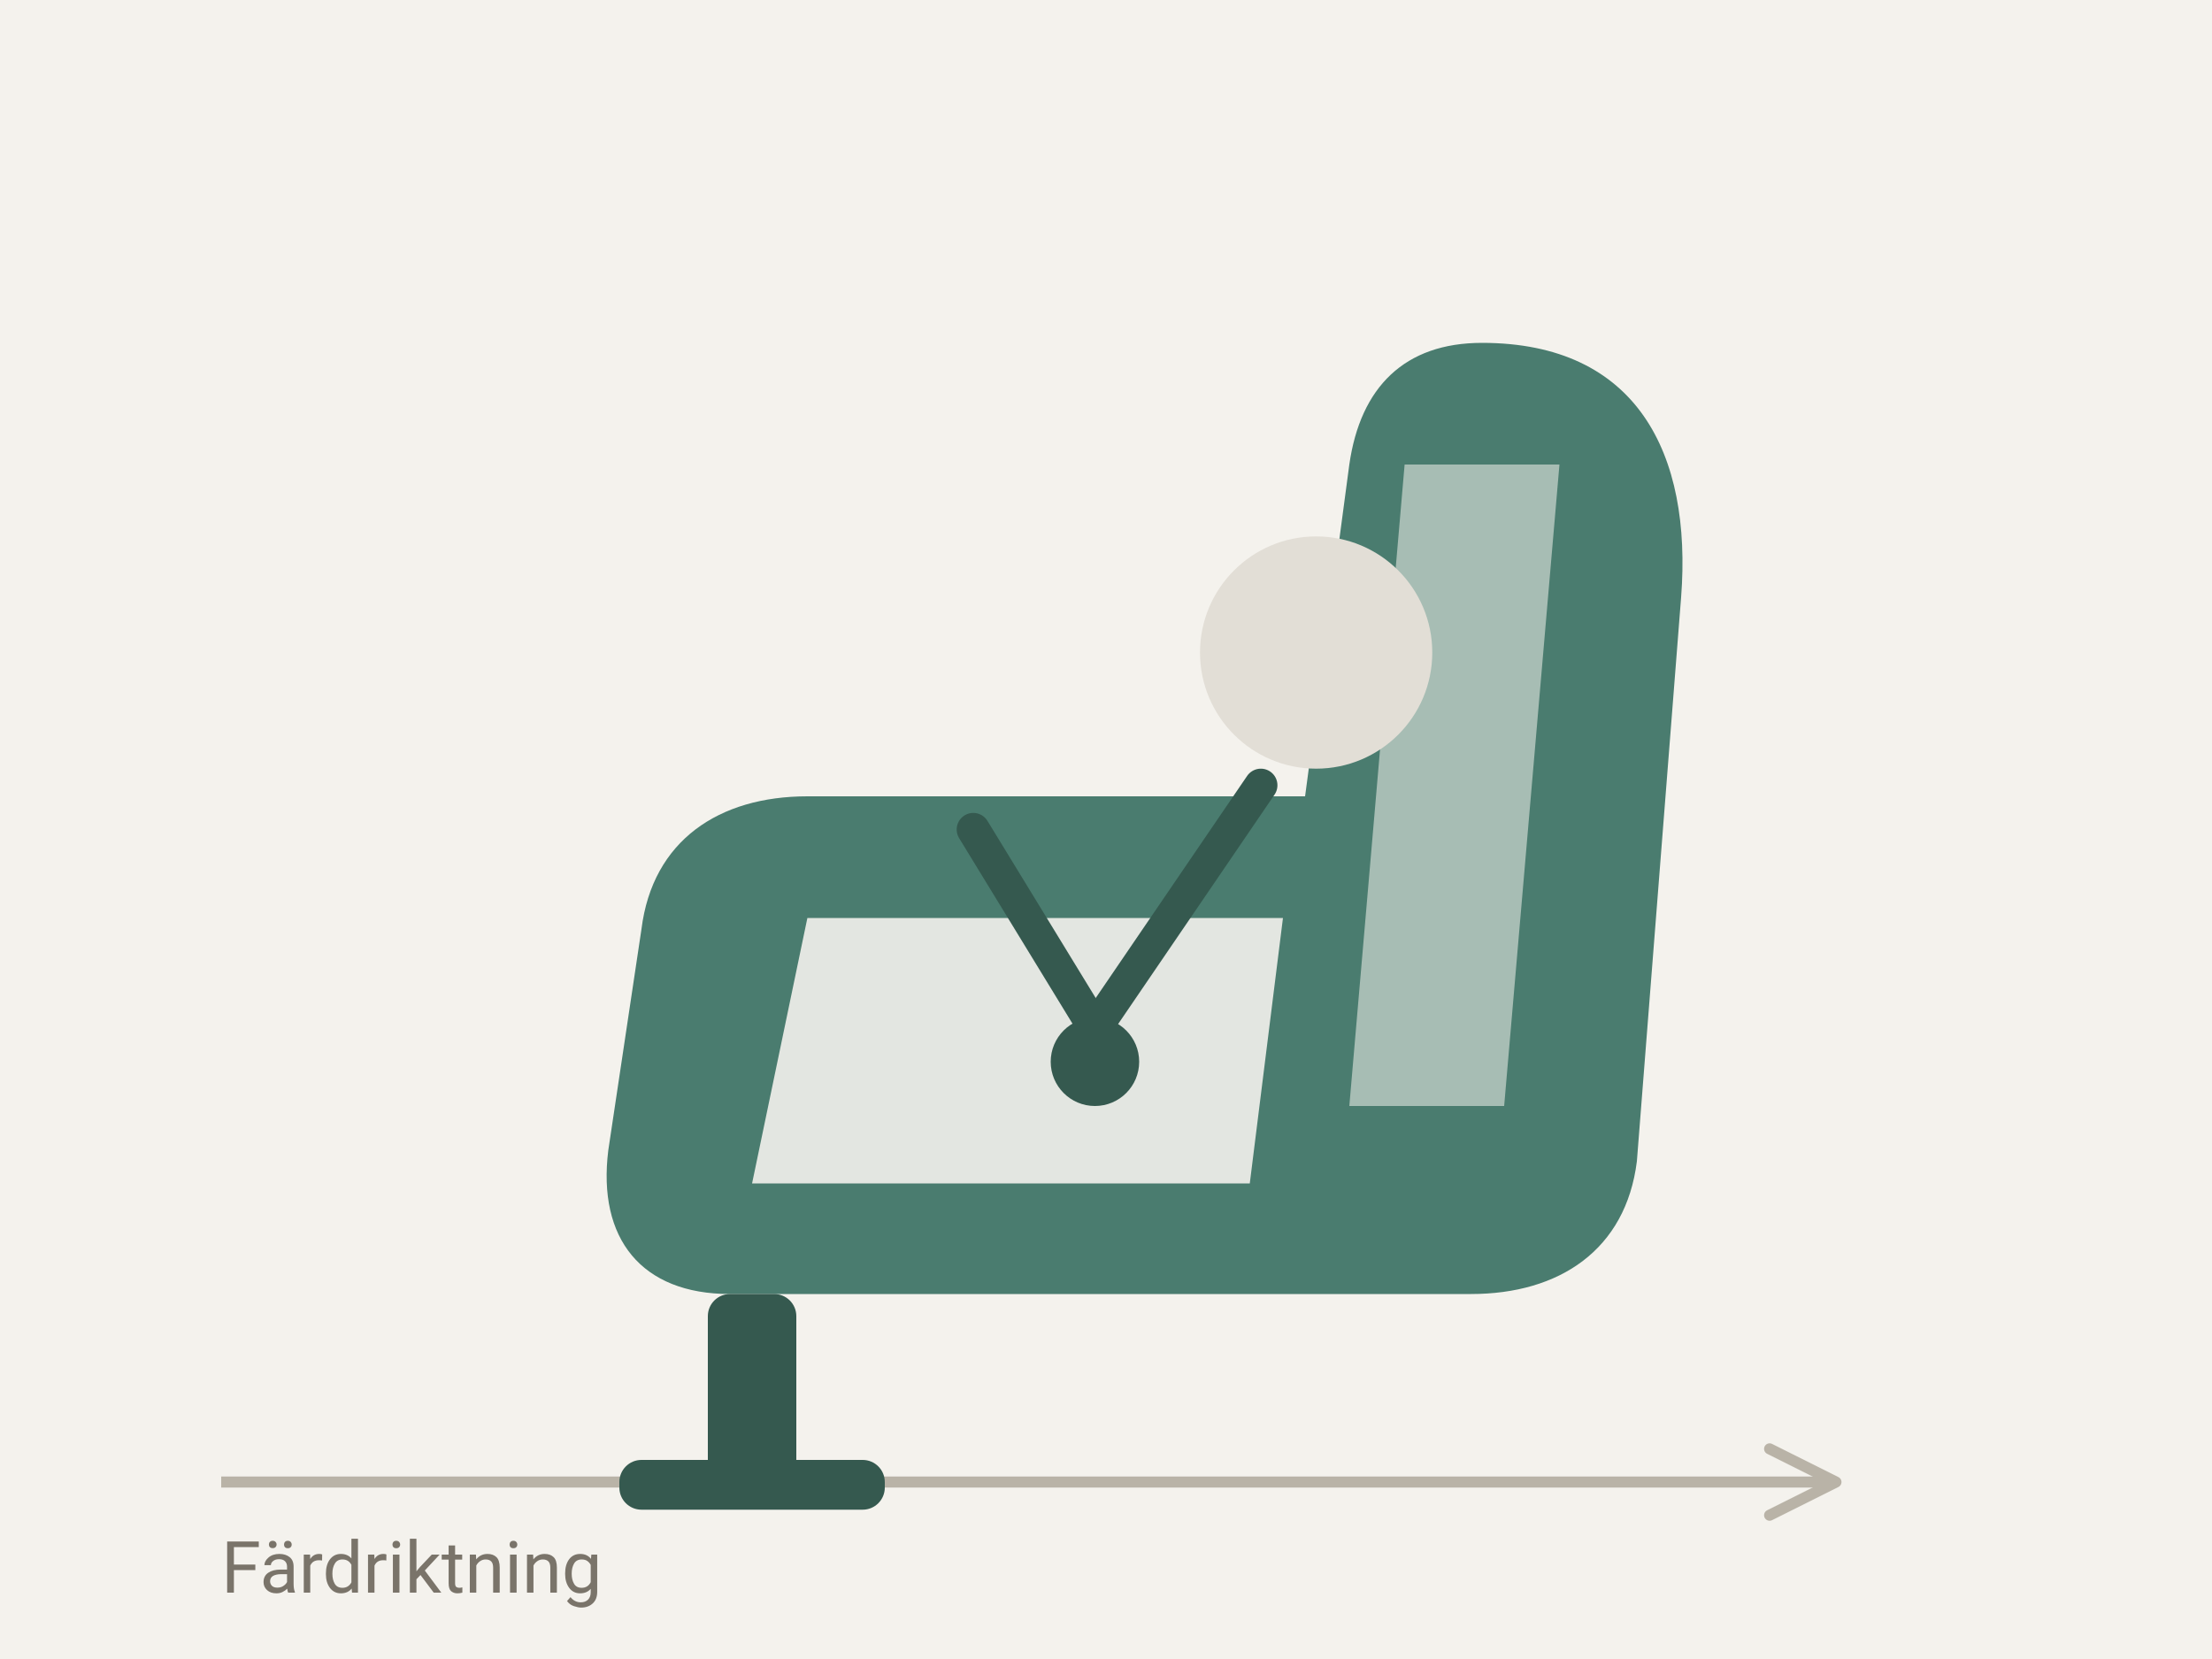
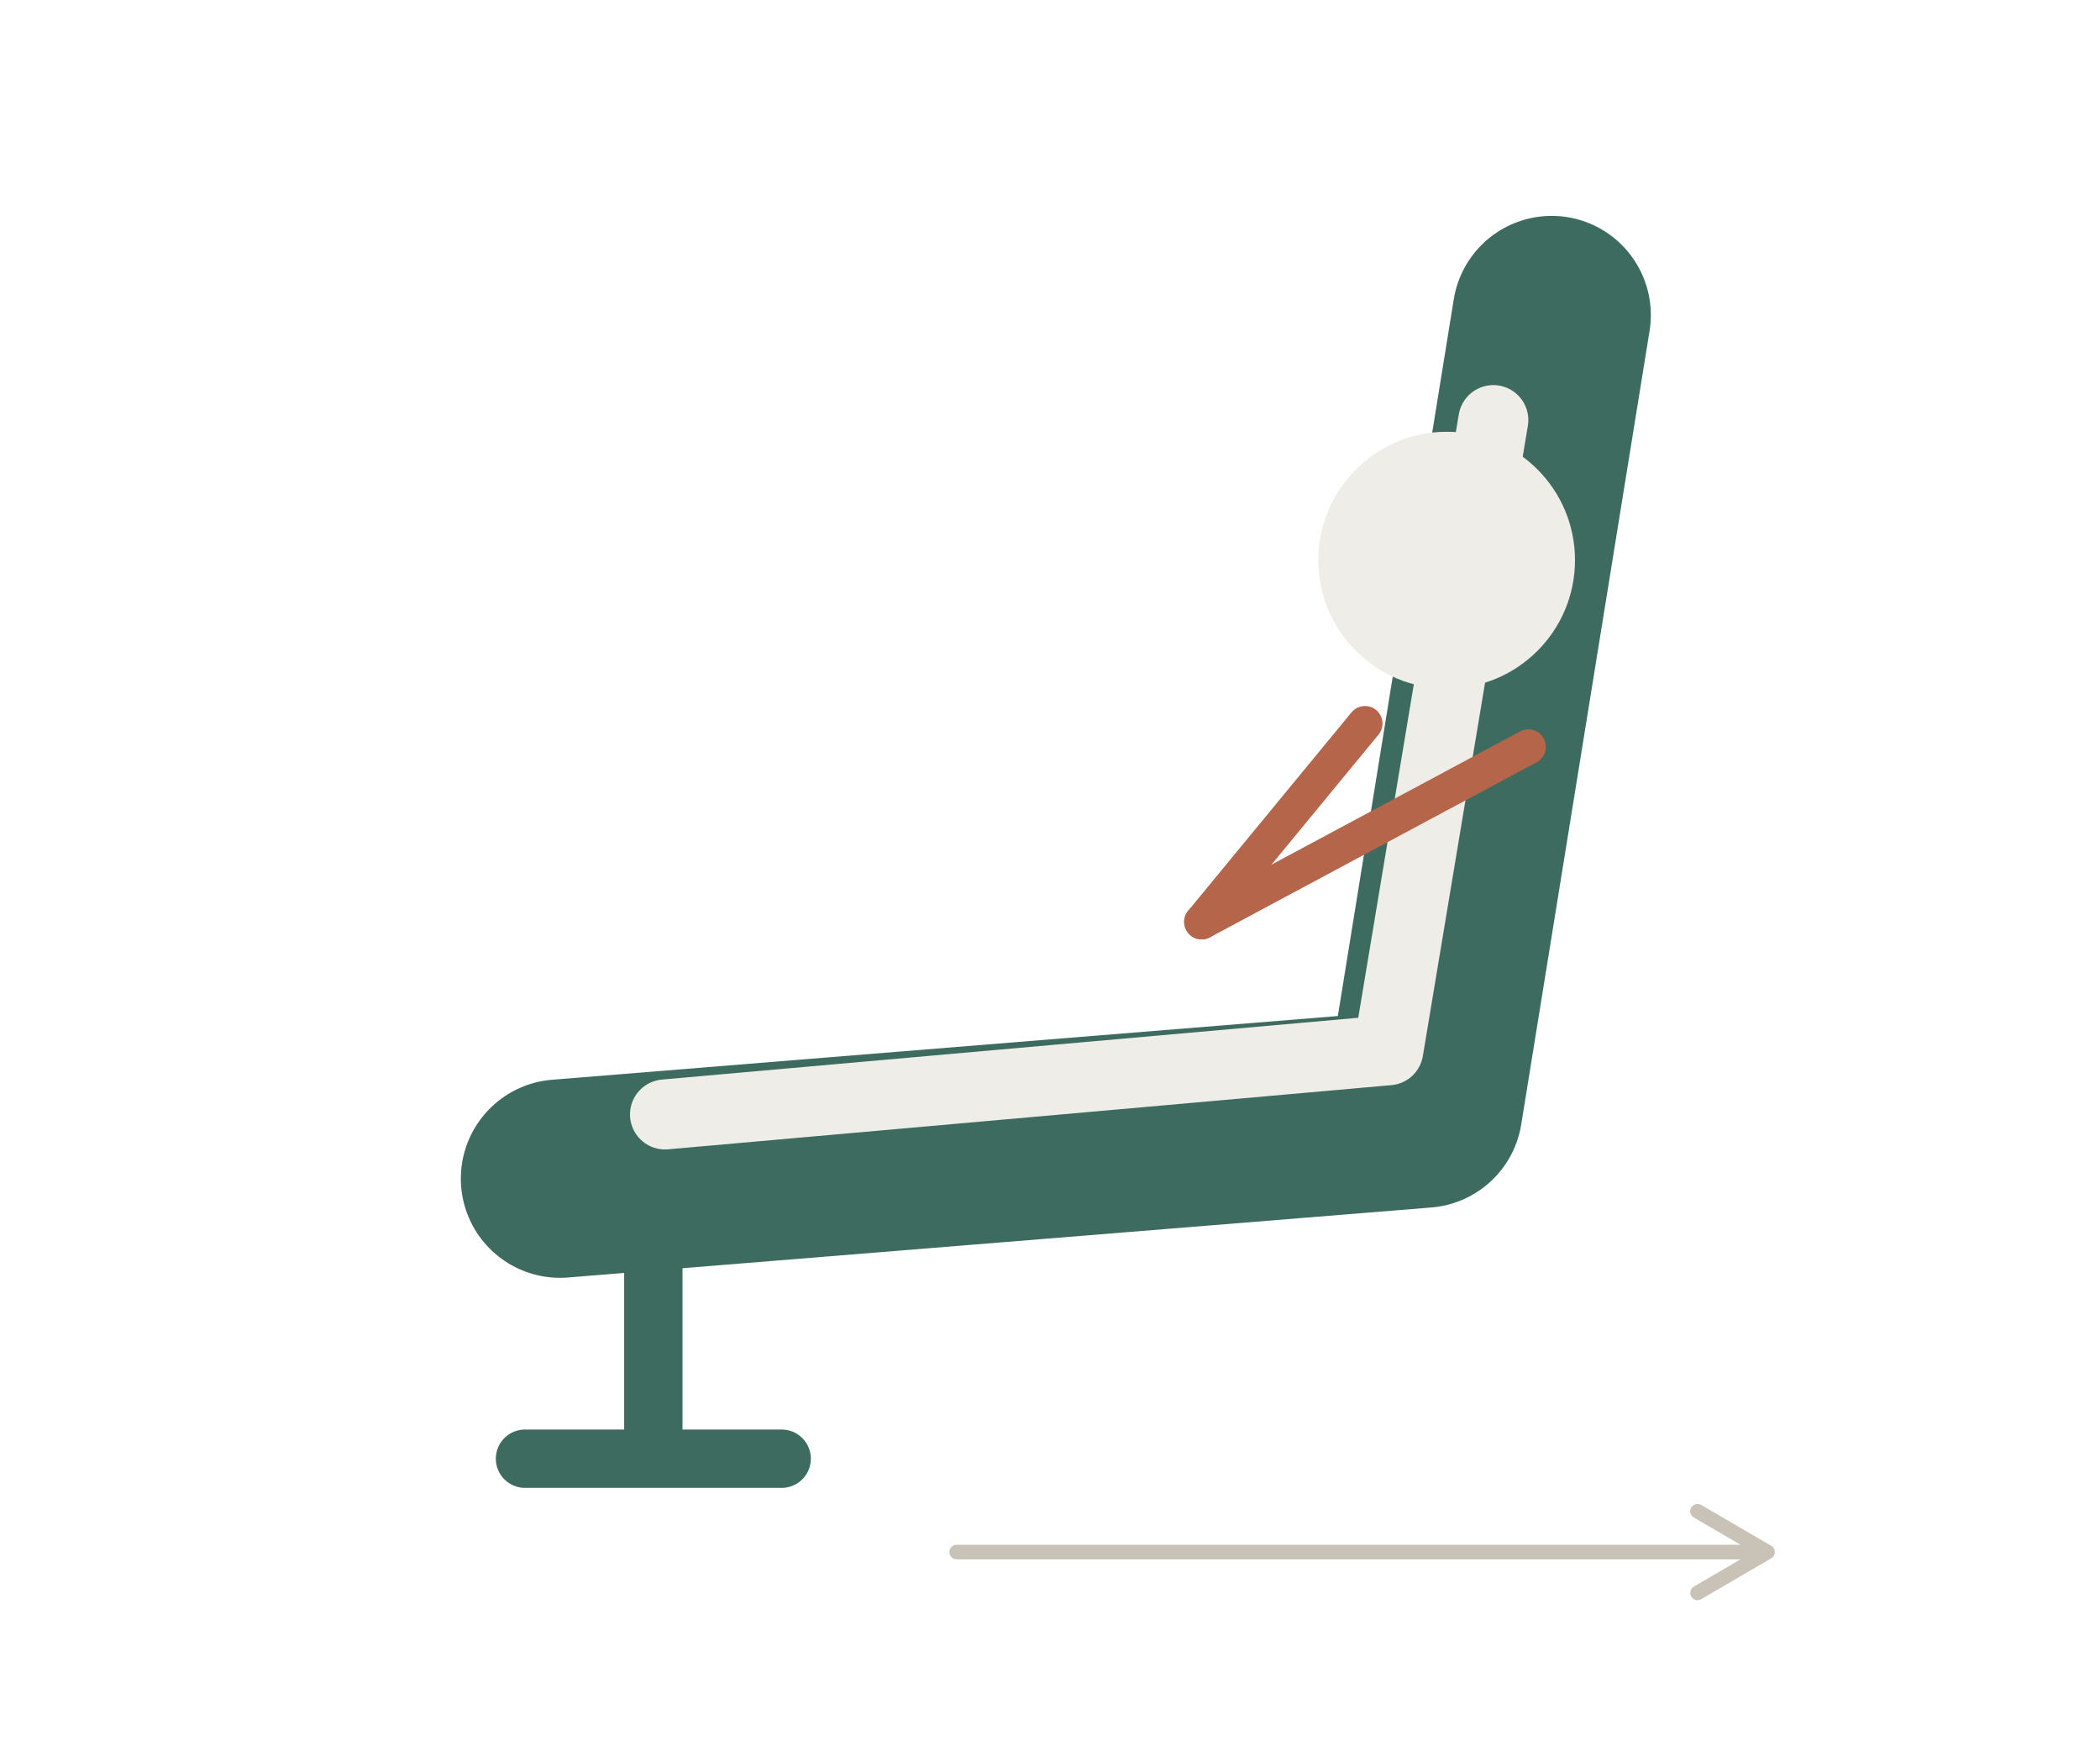
- <svg xmlns="http://www.w3.org/2000/svg" viewBox="0 0 400 300" role="img" aria-label="Illustration av en bakåtvänd bilbarnstol med stödben">
-   <rect width="400" height="300" fill="#F4F2ED" />
-   <g stroke="#B9B3A7" stroke-width="2" fill="none">
-     <line x1="40" y1="268" x2="330" y2="268" />
-     <polyline points="320,262 332,268 320,274" stroke-linecap="round" stroke-linejoin="round" />
+ <svg xmlns="http://www.w3.org/2000/svg" viewBox="0 0 360 300" role="img" aria-label="Ikon av en bakåtvänd bilbarnstol med hög rygg och stödben">
+   <path d="M266 54 L 244 190 L 96 202" fill="none" stroke="#3E6B5F" stroke-width="34" stroke-linecap="round" stroke-linejoin="round" />
+   <path d="M256 72 L 238 180 L 114 191" fill="none" stroke="#EFEDE7" stroke-width="12" stroke-linecap="round" stroke-linejoin="round" />
+   <circle cx="248" cy="96" r="22" fill="#EFEDE7" />
+   <g fill="none" stroke="#B5654A" stroke-width="6" stroke-linecap="round">
+     <path d="M234 124 L 206 158" />
+     <path d="M262 128 L 206 158" />
  </g>
-   <text x="40" y="288" font-family="-apple-system, Segoe UI, Roboto, sans-serif" font-size="13" fill="#7A746A">Färdriktning</text>
-   <path d="M268 62            C 296 62, 306 82, 304 108            L 296 210            C 294 226, 282 234, 266 234            L 132 234            C 116 234, 108 224, 110 208            L 116 168            C 118 152, 130 144, 146 144            L 236 144            L 244 84            C 246 70, 254 62, 268 62 Z" fill="#4A7C6F" />
-   <path d="M146 166 L 232 166 L 226 214 L 136 214 Z" fill="#F4F2ED" opacity="0.9" />
-   <path d="M254 84 L 282 84 L 272 200 L 244 200 Z" fill="#F4F2ED" opacity="0.55" />
-   <circle cx="238" cy="118" r="21" fill="#E2DED6" />
-   <g stroke="#35594F" stroke-width="6" stroke-linecap="round" fill="none">
-     <line x1="228" y1="142" x2="198" y2="186" />
-     <line x1="176" y1="150" x2="198" y2="186" />
-     <circle cx="198" cy="192" r="8" fill="#35594F" stroke="none" />
+   <path d="M112 216 L 112 246" stroke="#3E6B5F" stroke-width="10" stroke-linecap="round" />
+   <path d="M90 250 L 134 250" stroke="#3E6B5F" stroke-width="10" stroke-linecap="round" />
+   <g stroke="#C9C3B7" stroke-width="2.5" fill="none" stroke-linecap="round" stroke-linejoin="round">
+     <line x1="164" y1="266" x2="300" y2="266" />
+     <polyline points="291,259 303,266 291,273" />
  </g>
-   <rect x="128" y="234" width="16" height="34" rx="4" fill="#35594F" />
-   <rect x="112" y="264" width="48" height="9" rx="4" fill="#35594F" />
</svg>
